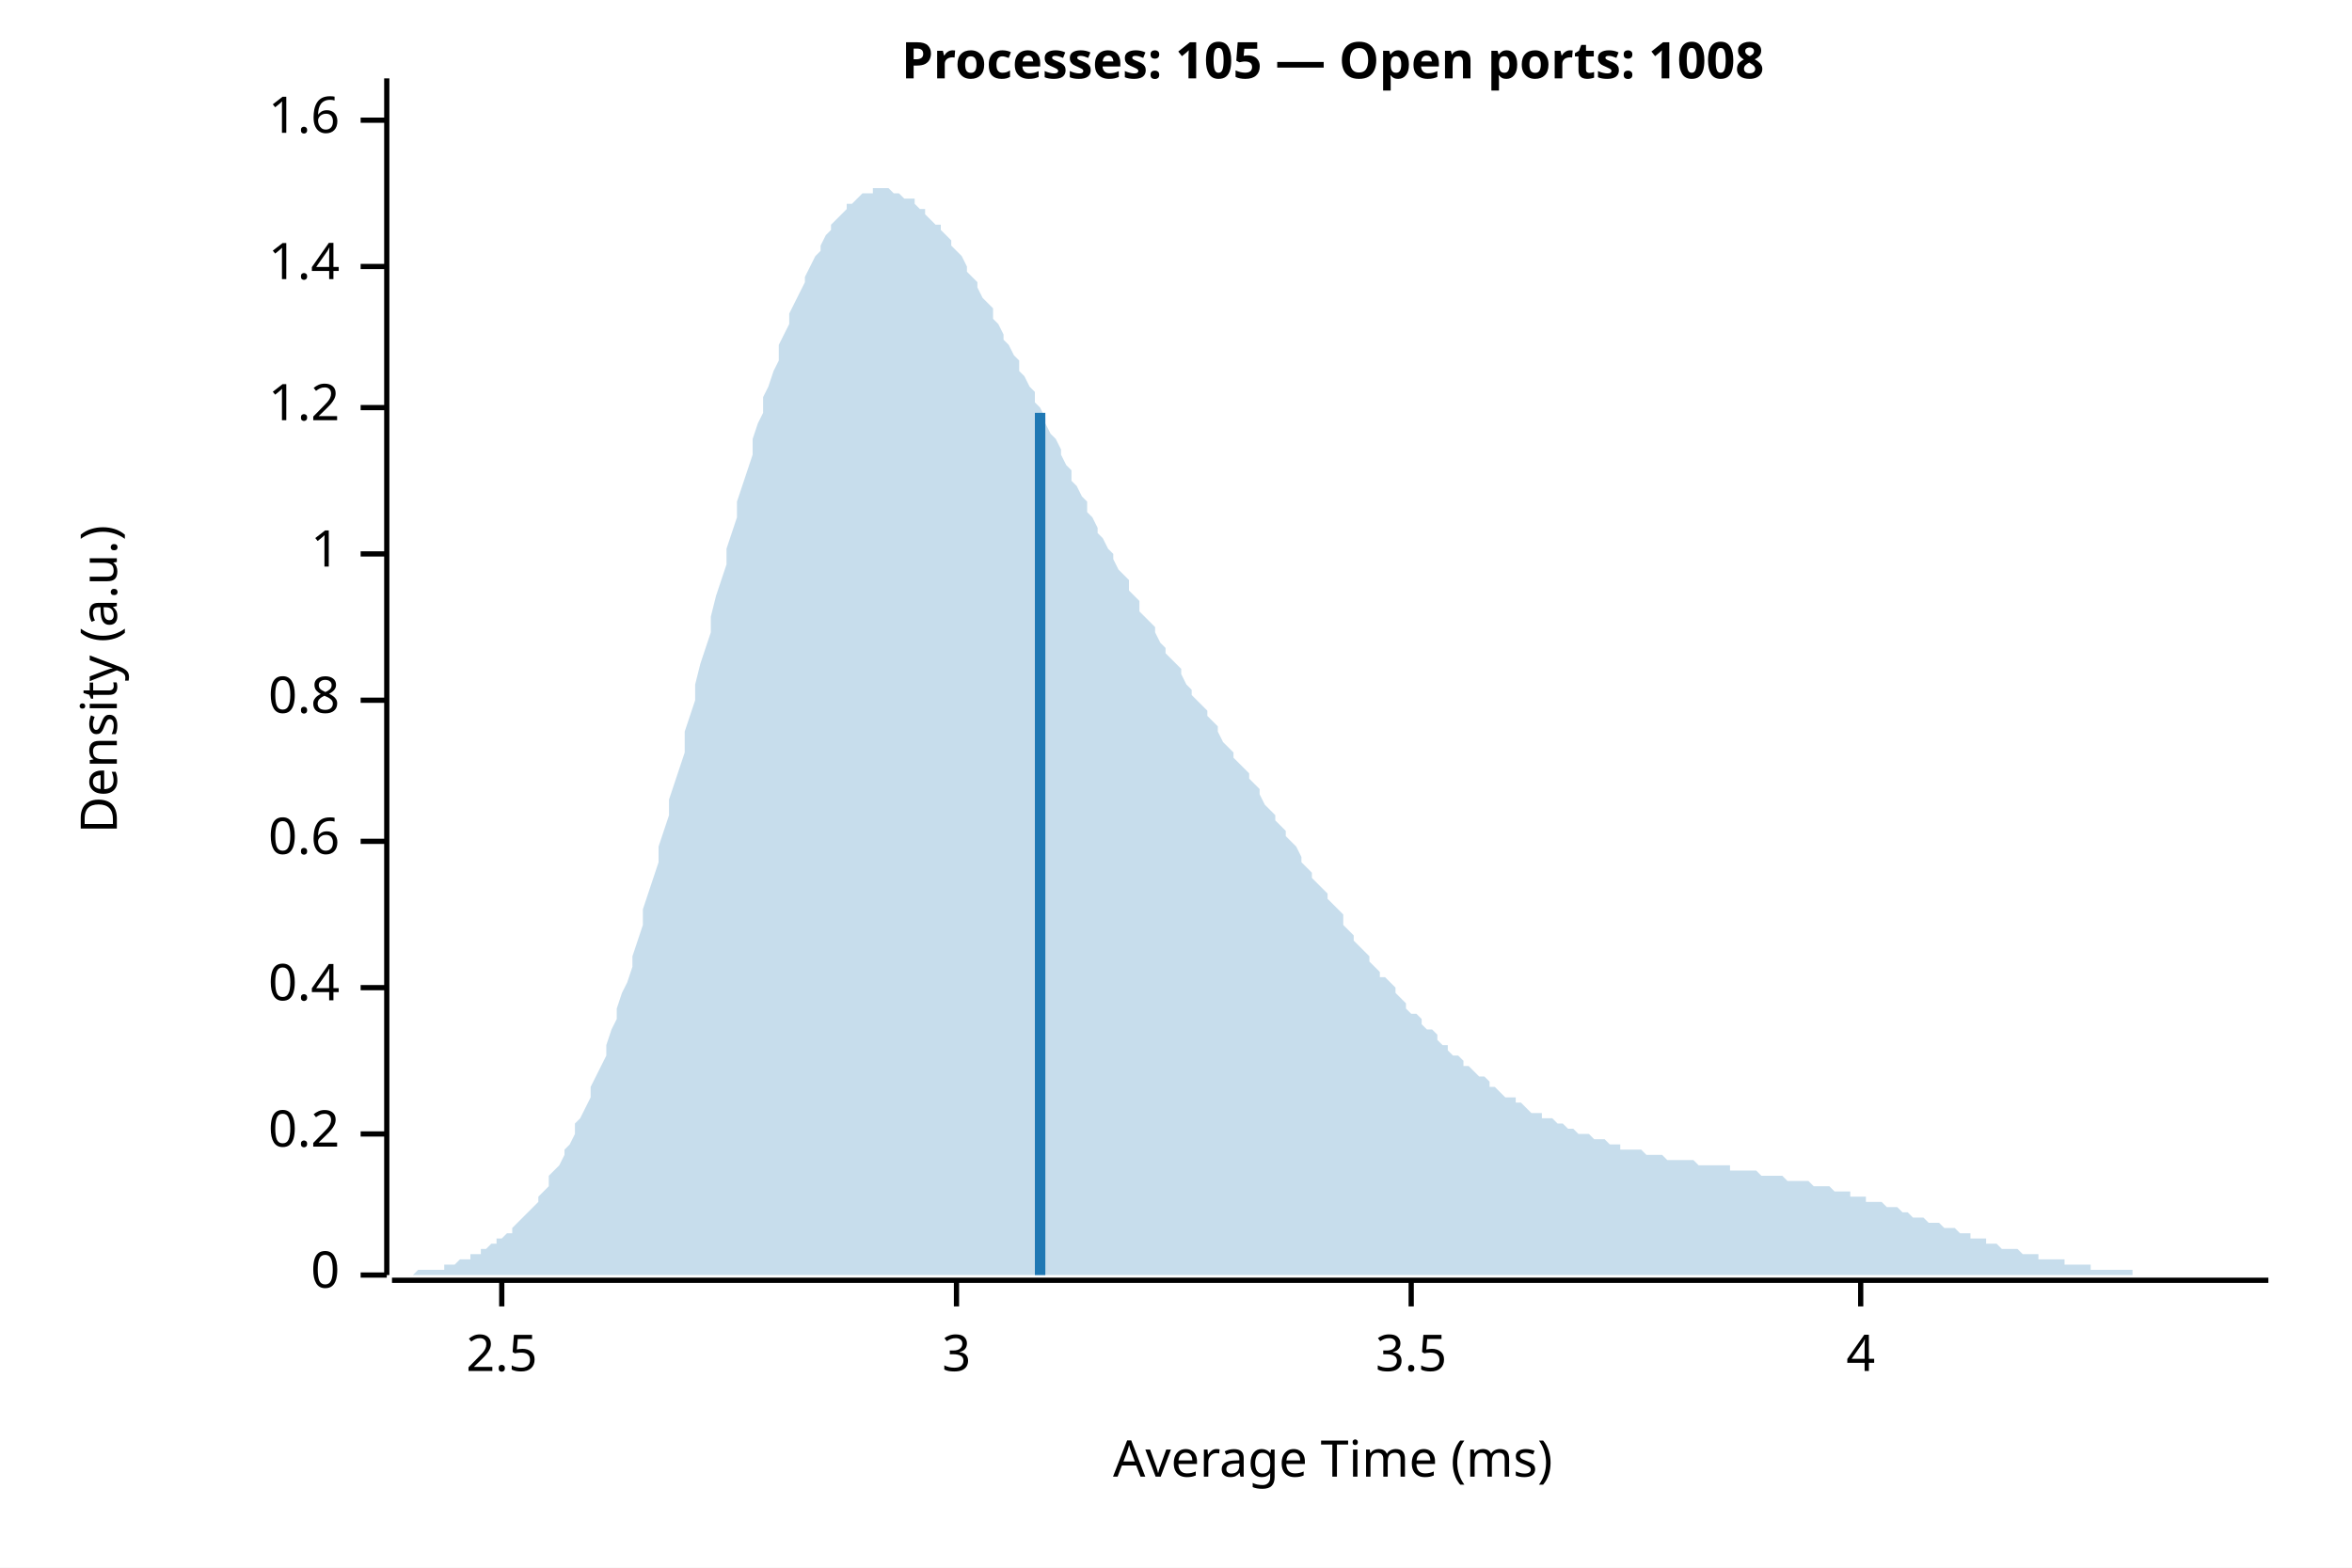
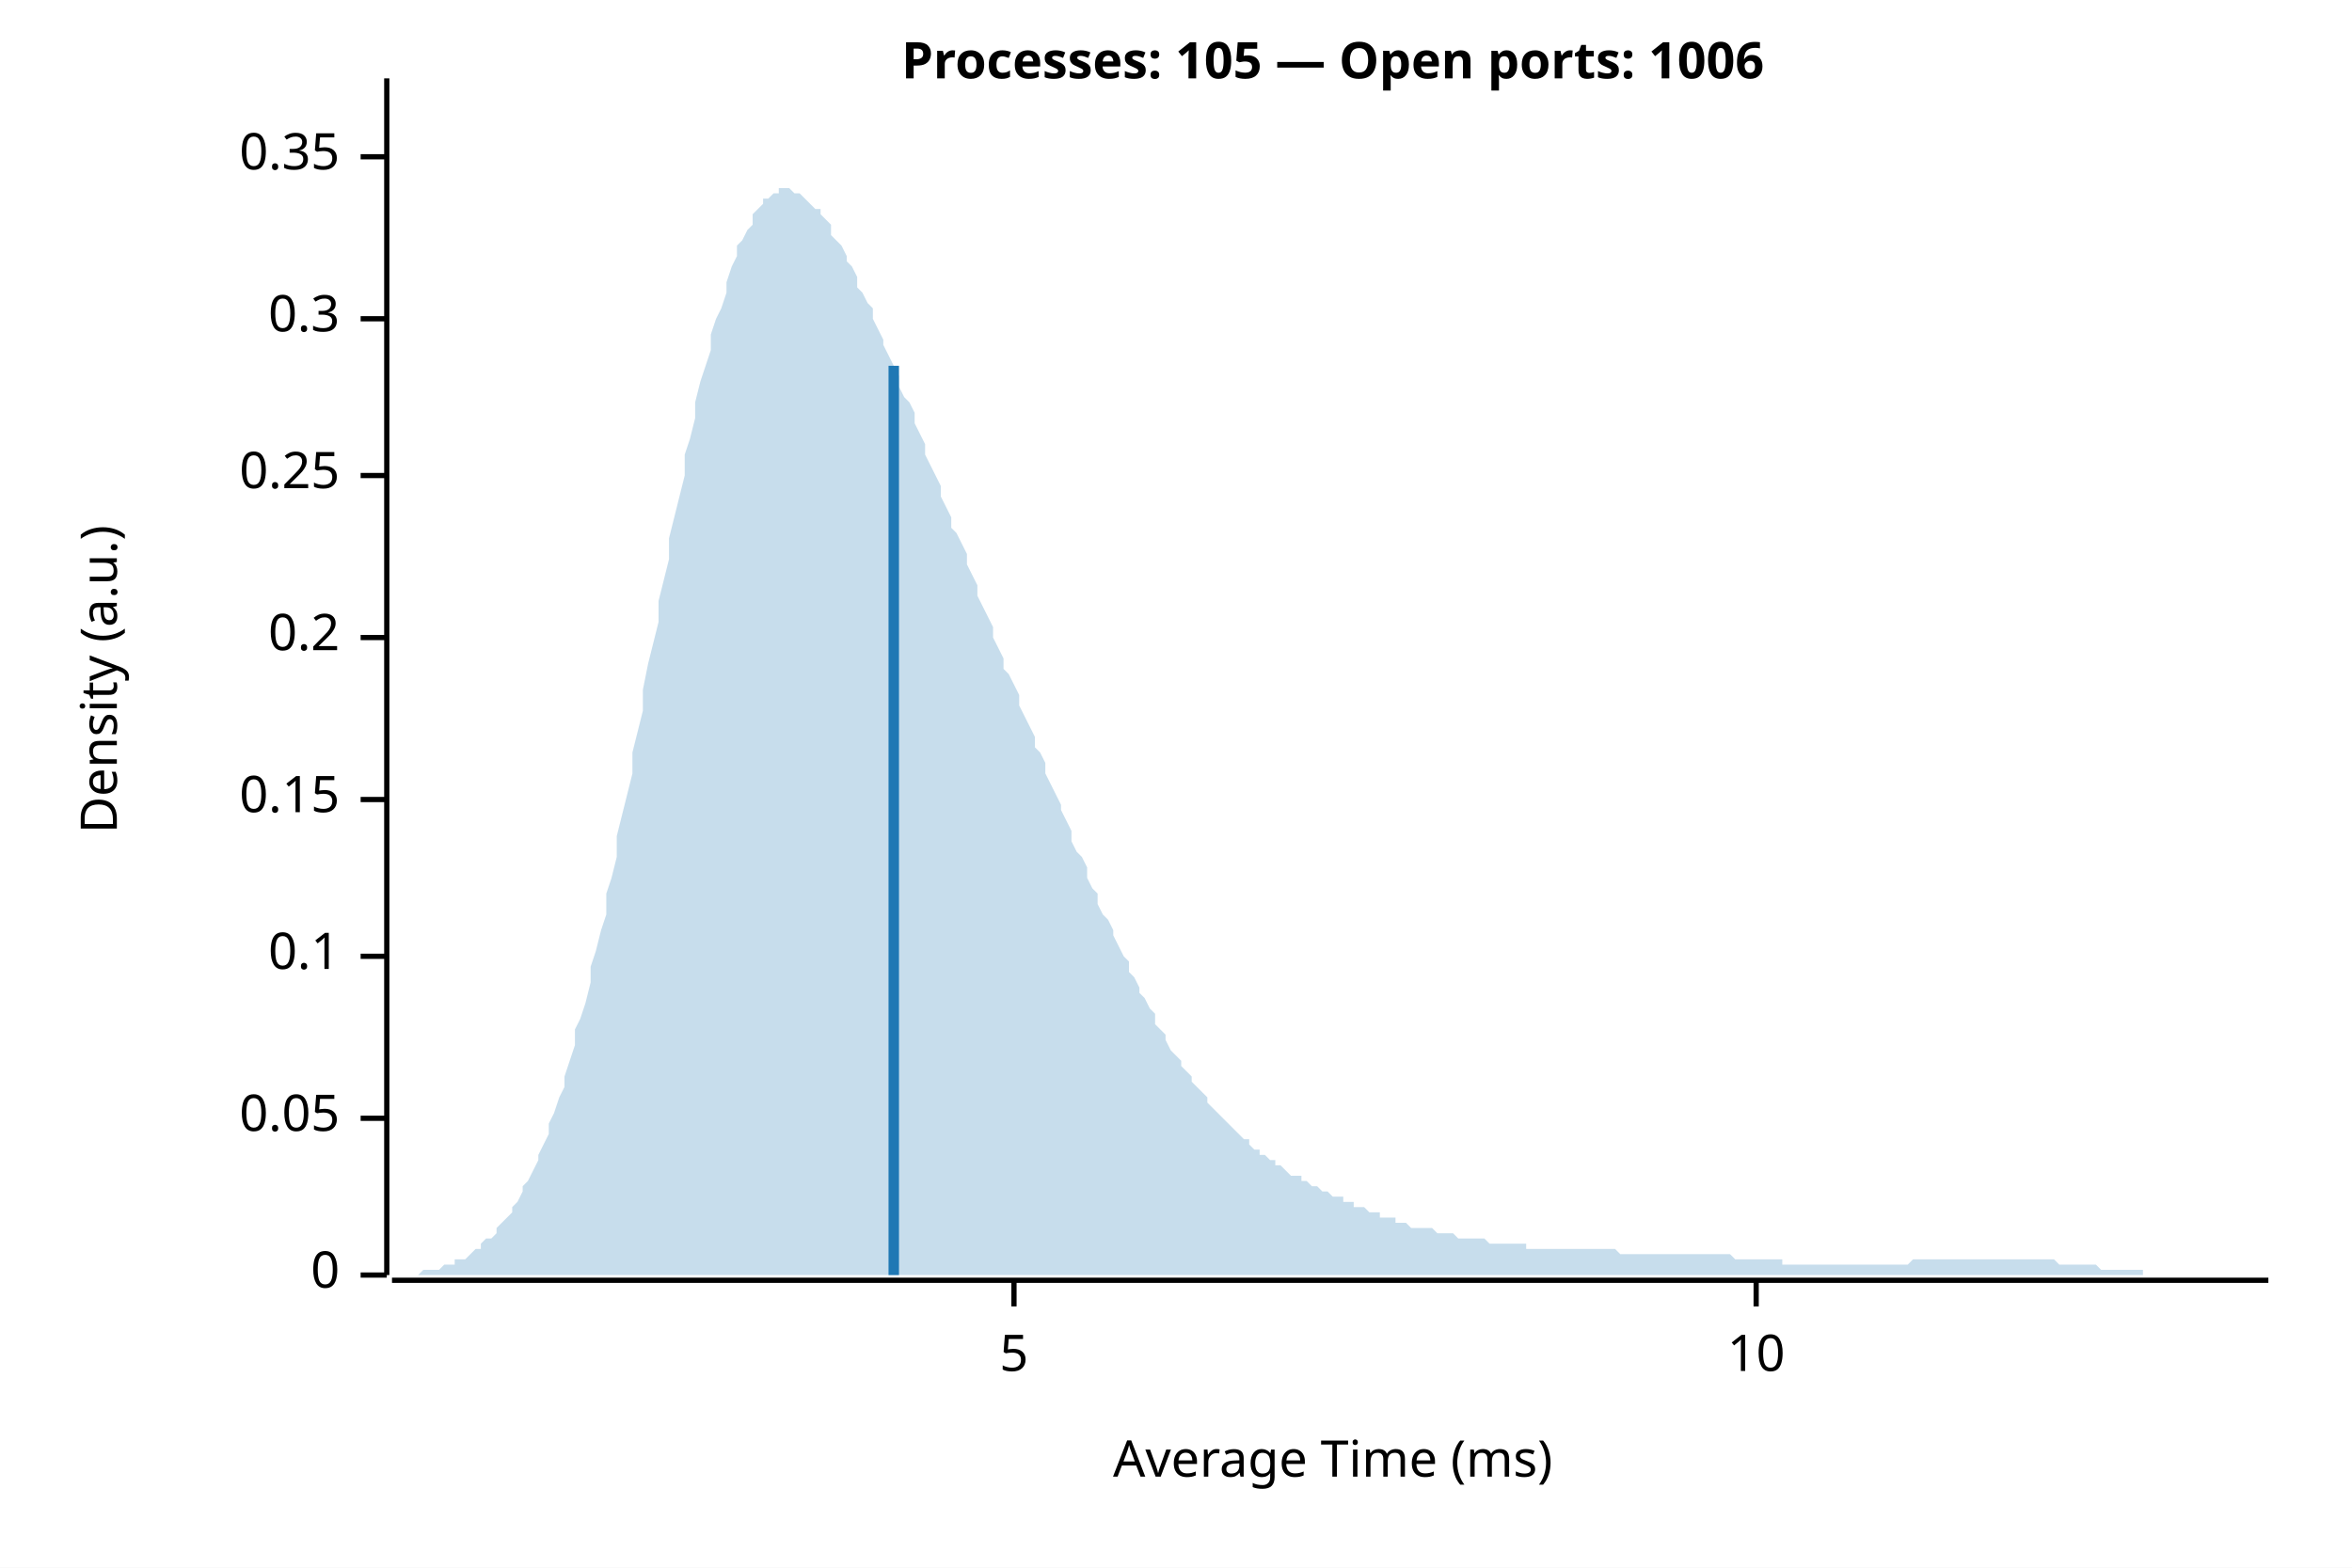
<svg xmlns="http://www.w3.org/2000/svg" width="450" height="300" viewBox="0 0 450 300">
  <rect width="100%" height="100%" fill="white" />
-   <text x="255" y="15" font-weight="bold" text-anchor="middle" font-family="sans-serif" font-size="9.677" opacity="1" fill="#000000">Processes: 105 — Open ports: 1008</text>
+   <text x="255" y="15" font-weight="bold" text-anchor="middle" font-family="sans-serif" font-size="9.677" opacity="1" fill="#000000">Processes: 105 — Open ports: 1006</text>
  <text x="15" y="130" dy="0.76em" text-anchor="middle" font-family="sans-serif" font-size="9.677" opacity="1" fill="#000000" transform="rotate(270, 15, 130)">
Density (a.u.)
</text>
  <text x="255" y="285" dy="-0.5ex" text-anchor="middle" font-family="sans-serif" font-size="9.677" opacity="1" fill="#000000">
Average Time (ms)
</text>
  <polyline fill="none" opacity="1" stroke="#000000" stroke-width="1" points="74,15 74,244 " />
  <text x="65" y="244" dy="0.5ex" text-anchor="end" font-family="sans-serif" font-size="9.677" opacity="1" fill="#000000">
0
</text>
  <polyline fill="none" opacity="1" stroke="#000000" stroke-width="1" points="69,244 74,244 " />
-   <text x="65" y="217" dy="0.5ex" text-anchor="end" font-family="sans-serif" font-size="9.677" opacity="1" fill="#000000">
+   <text x="65" y="214" dy="0.5ex" text-anchor="end" font-family="sans-serif" font-size="9.677" opacity="1" fill="#000000">
+ 0.05
+ </text>
+   <polyline fill="none" opacity="1" stroke="#000000" stroke-width="1" points="69,214 74,214 " />
+   <text x="65" y="183" dy="0.5ex" text-anchor="end" font-family="sans-serif" font-size="9.677" opacity="1" fill="#000000">
+ 0.1
+ </text>
+   <polyline fill="none" opacity="1" stroke="#000000" stroke-width="1" points="69,183 74,183 " />
+   <text x="65" y="153" dy="0.5ex" text-anchor="end" font-family="sans-serif" font-size="9.677" opacity="1" fill="#000000">
+ 0.15
+ </text>
+   <polyline fill="none" opacity="1" stroke="#000000" stroke-width="1" points="69,153 74,153 " />
+   <text x="65" y="122" dy="0.5ex" text-anchor="end" font-family="sans-serif" font-size="9.677" opacity="1" fill="#000000">
0.2
</text>
-   <polyline fill="none" opacity="1" stroke="#000000" stroke-width="1" points="69,217 74,217 " />
-   <text x="65" y="189" dy="0.5ex" text-anchor="end" font-family="sans-serif" font-size="9.677" opacity="1" fill="#000000">
- 0.4
+   <polyline fill="none" opacity="1" stroke="#000000" stroke-width="1" points="69,122 74,122 " />
+   <text x="65" y="91" dy="0.5ex" text-anchor="end" font-family="sans-serif" font-size="9.677" opacity="1" fill="#000000">
+ 0.25
</text>
-   <polyline fill="none" opacity="1" stroke="#000000" stroke-width="1" points="69,189 74,189 " />
-   <text x="65" y="161" dy="0.5ex" text-anchor="end" font-family="sans-serif" font-size="9.677" opacity="1" fill="#000000">
- 0.6
+   <polyline fill="none" opacity="1" stroke="#000000" stroke-width="1" points="69,91 74,91 " />
+   <text x="65" y="61" dy="0.5ex" text-anchor="end" font-family="sans-serif" font-size="9.677" opacity="1" fill="#000000">
+ 0.3
</text>
-   <polyline fill="none" opacity="1" stroke="#000000" stroke-width="1" points="69,161 74,161 " />
-   <text x="65" y="134" dy="0.5ex" text-anchor="end" font-family="sans-serif" font-size="9.677" opacity="1" fill="#000000">
- 0.8
+   <polyline fill="none" opacity="1" stroke="#000000" stroke-width="1" points="69,61 74,61 " />
+   <text x="65" y="30" dy="0.5ex" text-anchor="end" font-family="sans-serif" font-size="9.677" opacity="1" fill="#000000">
+ 0.35
</text>
-   <polyline fill="none" opacity="1" stroke="#000000" stroke-width="1" points="69,134 74,134 " />
-   <text x="65" y="106" dy="0.5ex" text-anchor="end" font-family="sans-serif" font-size="9.677" opacity="1" fill="#000000">
- 1
+   <polyline fill="none" opacity="1" stroke="#000000" stroke-width="1" points="69,30 74,30 " />
+   <polyline fill="none" opacity="1" stroke="#000000" stroke-width="1" points="75,245 434,245 " />
+   <text x="194" y="255" dy="0.76em" text-anchor="middle" font-family="sans-serif" font-size="9.677" opacity="1" fill="#000000">
+ 5
</text>
-   <polyline fill="none" opacity="1" stroke="#000000" stroke-width="1" points="69,106 74,106 " />
-   <text x="65" y="78" dy="0.5ex" text-anchor="end" font-family="sans-serif" font-size="9.677" opacity="1" fill="#000000">
- 1.2
+   <polyline fill="none" opacity="1" stroke="#000000" stroke-width="1" points="194,245 194,250 " />
+   <text x="336" y="255" dy="0.76em" text-anchor="middle" font-family="sans-serif" font-size="9.677" opacity="1" fill="#000000">
+ 10
</text>
-   <polyline fill="none" opacity="1" stroke="#000000" stroke-width="1" points="69,78 74,78 " />
-   <text x="65" y="51" dy="0.5ex" text-anchor="end" font-family="sans-serif" font-size="9.677" opacity="1" fill="#000000">
- 1.4
- </text>
-   <polyline fill="none" opacity="1" stroke="#000000" stroke-width="1" points="69,51 74,51 " />
-   <text x="65" y="23" dy="0.5ex" text-anchor="end" font-family="sans-serif" font-size="9.677" opacity="1" fill="#000000">
- 1.6
- </text>
-   <polyline fill="none" opacity="1" stroke="#000000" stroke-width="1" points="69,23 74,23 " />
-   <polyline fill="none" opacity="1" stroke="#000000" stroke-width="1" points="75,245 434,245 " />
-   <text x="96" y="255" dy="0.76em" text-anchor="middle" font-family="sans-serif" font-size="9.677" opacity="1" fill="#000000">
- 2.5
- </text>
-   <polyline fill="none" opacity="1" stroke="#000000" stroke-width="1" points="96,245 96,250 " />
-   <text x="183" y="255" dy="0.76em" text-anchor="middle" font-family="sans-serif" font-size="9.677" opacity="1" fill="#000000">
- 3
- </text>
-   <polyline fill="none" opacity="1" stroke="#000000" stroke-width="1" points="183,245 183,250 " />
-   <text x="270" y="255" dy="0.76em" text-anchor="middle" font-family="sans-serif" font-size="9.677" opacity="1" fill="#000000">
- 3.5
- </text>
-   <polyline fill="none" opacity="1" stroke="#000000" stroke-width="1" points="270,245 270,250 " />
-   <text x="356" y="255" dy="0.76em" text-anchor="middle" font-family="sans-serif" font-size="9.677" opacity="1" fill="#000000">
- 4
- </text>
-   <polyline fill="none" opacity="1" stroke="#000000" stroke-width="1" points="356,245 356,250 " />
-   <polygon opacity="0.25" fill="#1F78B4" points="75,244 75,244 76,244 77,244 77,244 78,244 79,244 80,243 80,243 81,243 82,243 82,243 83,243 84,243 85,243 85,242 86,242 87,242 87,242 88,241 89,241 90,241 90,240 91,240 92,240 92,239 93,239 94,238 95,238 95,237 96,237 97,236 98,236 98,235 99,234 100,233 100,233 101,232 102,231 103,230 103,229 104,228 105,227 105,225 106,224 107,223 108,221 108,220 109,219 110,217 110,215 111,214 112,212 113,210 113,208 114,206 115,204 116,202 116,200 117,197 118,195 118,193 119,190 120,188 121,185 121,183 122,180 123,177 123,174 124,171 125,168 126,165 126,162 127,159 128,156 128,153 129,150 130,147 131,144 131,140 132,137 133,134 133,131 134,127 135,124 136,121 136,118 137,114 138,111 139,108 139,105 140,102 141,99 141,96 142,93 143,90 144,87 144,84 145,81 146,79 146,76 147,74 148,71 149,69 149,66 150,64 151,62 151,60 152,58 153,56 154,54 154,53 155,51 156,49 157,48 157,47 158,45 159,44 159,43 160,42 161,41 162,40 162,39 163,39 164,38 164,38 165,37 166,37 167,37 167,36 168,36 169,36 169,36 170,36 171,37 172,37 172,37 173,38 174,38 175,38 175,39 176,40 177,40 177,41 178,42 179,43 180,43 180,44 181,45 182,46 182,47 183,48 184,49 185,51 185,52 186,53 187,54 187,55 188,57 189,58 190,59 190,61 191,62 192,64 192,65 193,66 194,68 195,69 195,71 196,72 197,74 198,75 198,77 199,78 200,80 200,81 201,83 202,84 203,86 203,87 204,89 205,90 205,92 206,93 207,95 208,96 208,98 209,99 210,101 210,102 211,103 212,105 213,106 213,107 214,109 215,110 216,111 216,113 217,114 218,115 218,117 219,118 220,119 221,120 221,121 222,123 223,124 223,125 224,126 225,127 226,128 226,129 227,131 228,132 228,133 229,134 230,135 231,136 231,137 232,138 233,139 233,140 234,142 235,143 236,144 236,145 237,146 238,147 239,148 239,149 240,150 241,151 241,152 242,154 243,155 244,156 244,157 245,158 246,159 246,160 247,161 248,162 249,164 249,165 250,166 251,167 251,168 252,169 253,170 254,171 254,172 255,173 256,174 257,175 257,177 258,178 259,179 259,180 260,181 261,182 262,183 262,184 263,185 264,186 264,187 265,187 266,188 267,189 267,190 268,191 269,192 269,193 270,194 271,194 272,195 272,196 273,197 274,197 275,198 275,199 276,200 277,200 277,201 278,202 279,202 280,203 280,204 281,204 282,205 282,205 283,206 284,206 285,207 285,208 286,208 287,209 287,209 288,210 289,210 290,210 290,211 291,211 292,212 292,212 293,213 294,213 295,213 295,214 296,214 297,214 298,215 298,215 299,215 300,216 300,216 301,216 302,217 303,217 303,217 304,217 305,218 305,218 306,218 307,218 308,219 308,219 309,219 310,219 310,220 311,220 312,220 313,220 313,220 314,220 315,221 316,221 316,221 317,221 318,221 318,221 319,222 320,222 321,222 321,222 322,222 323,222 323,222 324,222 325,223 326,223 326,223 327,223 328,223 328,223 329,223 330,223 331,223 331,224 332,224 333,224 333,224 334,224 335,224 336,224 336,224 337,225 338,225 339,225 339,225 340,225 341,225 341,225 342,226 343,226 344,226 344,226 345,226 346,226 346,226 347,227 348,227 349,227 349,227 350,227 351,228 351,228 352,228 353,228 354,228 354,229 355,229 356,229 357,229 357,230 358,230 359,230 359,230 360,230 361,231 362,231 362,231 363,231 364,232 364,232 365,232 366,233 367,233 367,233 368,233 369,234 369,234 370,234 371,234 372,235 372,235 373,235 374,235 375,236 375,236 376,236 377,236 377,237 378,237 379,237 380,237 380,238 381,238 382,238 382,238 383,239 384,239 385,239 385,239 386,239 387,240 387,240 388,240 389,240 390,240 390,241 391,241 392,241 392,241 393,241 394,241 395,241 395,242 396,242 397,242 398,242 398,242 399,242 400,242 400,243 401,243 402,243 403,243 403,243 404,243 405,243 405,243 406,243 407,243 408,243 408,244 409,244 410,244 410,244 411,244 412,244 413,244 413,244 414,244 415,244 416,244 416,244 417,244 418,244 418,244 419,244 420,244 421,244 421,244 422,244 423,244 423,244 424,244 425,244 426,244 426,244 427,244 428,244 428,244 429,244 430,244 431,244 431,244 432,244 433,244 434,244 434,244 75,244 " />
-   <polyline fill="none" opacity="1" stroke="#1F78B4" stroke-width="2" points="199,244 199,79 " />
+   <polyline fill="none" opacity="1" stroke="#000000" stroke-width="1" points="336,245 336,250 " />
+   <polygon opacity="0.25" fill="#1F78B4" points="75,244 75,244 76,244 77,244 77,244 78,244 79,244 80,244 80,244 81,243 82,243 82,243 83,243 84,243 85,242 85,242 86,242 87,242 87,241 88,241 89,241 90,240 90,240 91,239 92,239 92,238 93,237 94,237 95,236 95,235 96,234 97,233 98,232 98,231 99,230 100,228 100,227 101,226 102,224 103,222 103,221 104,219 105,217 105,215 106,213 107,210 108,208 108,206 109,203 110,200 110,197 111,195 112,192 113,188 113,185 114,182 115,178 116,175 116,171 117,168 118,164 118,160 119,156 120,152 121,148 121,144 122,140 123,136 123,132 124,127 125,123 126,119 126,115 127,111 128,107 128,103 129,99 130,95 131,91 131,87 132,84 133,80 133,77 134,73 135,70 136,67 136,64 137,61 138,59 139,56 139,54 140,51 141,49 141,47 142,46 143,44 144,43 144,41 145,40 146,39 146,38 147,38 148,37 149,37 149,36 150,36 151,36 151,36 152,37 153,37 154,38 154,38 155,39 156,40 157,40 157,41 158,42 159,43 159,45 160,46 161,47 162,49 162,50 163,51 164,53 164,55 165,56 166,58 167,59 167,61 168,63 169,65 169,66 170,68 171,70 172,72 172,74 173,76 174,77 175,79 175,81 176,83 177,85 177,87 178,89 179,91 180,93 180,95 181,97 182,99 182,101 183,102 184,104 185,106 185,108 186,110 187,112 187,114 188,116 189,118 190,120 190,122 191,124 192,126 192,128 193,129 194,131 195,133 195,135 196,137 197,139 198,141 198,143 199,144 200,146 200,148 201,150 202,152 203,154 203,155 204,157 205,159 205,161 206,163 207,164 208,166 208,168 209,170 210,171 210,173 211,175 212,176 213,178 213,179 214,181 215,183 216,184 216,186 217,187 218,189 218,190 219,191 220,193 221,194 221,196 222,197 223,198 223,199 224,201 225,202 226,203 226,204 227,205 228,206 228,207 229,208 230,209 231,210 231,211 232,212 233,213 233,213 234,214 235,215 236,216 236,216 237,217 238,218 239,218 239,219 240,220 241,220 241,221 242,221 243,222 244,222 244,223 245,223 246,224 246,224 247,225 248,225 249,225 249,226 250,226 251,227 251,227 252,227 253,228 254,228 254,228 255,229 256,229 257,229 257,230 258,230 259,230 259,231 260,231 261,231 262,232 262,232 263,232 264,232 264,233 265,233 266,233 267,233 267,234 268,234 269,234 269,234 270,235 271,235 272,235 272,235 273,235 274,235 275,236 275,236 276,236 277,236 277,236 278,236 279,237 280,237 280,237 281,237 282,237 282,237 283,237 284,237 285,238 285,238 286,238 287,238 287,238 288,238 289,238 290,238 290,238 291,238 292,238 292,239 293,239 294,239 295,239 295,239 296,239 297,239 298,239 298,239 299,239 300,239 300,239 301,239 302,239 303,239 303,239 304,239 305,239 305,239 306,239 307,239 308,239 308,239 309,239 310,240 310,240 311,240 312,240 313,240 313,240 314,240 315,240 316,240 316,240 317,240 318,240 318,240 319,240 320,240 321,240 321,240 322,240 323,240 323,240 324,240 325,240 326,240 326,240 327,240 328,240 328,240 329,240 330,240 331,240 331,240 332,241 333,241 333,241 334,241 335,241 336,241 336,241 337,241 338,241 339,241 339,241 340,241 341,241 341,242 342,242 343,242 344,242 344,242 345,242 346,242 346,242 347,242 348,242 349,242 349,242 350,242 351,242 351,242 352,242 353,242 354,242 354,242 355,242 356,242 357,242 357,242 358,242 359,242 359,242 360,242 361,242 362,242 362,242 363,242 364,242 364,242 365,242 366,241 367,241 367,241 368,241 369,241 369,241 370,241 371,241 372,241 372,241 373,241 374,241 375,241 375,241 376,241 377,241 377,241 378,241 379,241 380,241 380,241 381,241 382,241 382,241 383,241 384,241 385,241 385,241 386,241 387,241 387,241 388,241 389,241 390,241 390,241 391,241 392,241 392,241 393,241 394,242 395,242 395,242 396,242 397,242 398,242 398,242 399,242 400,242 400,242 401,242 402,243 403,243 403,243 404,243 405,243 405,243 406,243 407,243 408,243 408,243 409,243 410,243 410,244 411,244 412,244 413,244 413,244 414,244 415,244 416,244 416,244 417,244 418,244 418,244 419,244 420,244 421,244 421,244 422,244 423,244 423,244 424,244 425,244 426,244 426,244 427,244 428,244 428,244 429,244 430,244 431,244 431,244 432,244 433,244 434,244 434,244 75,244 " />
+   <polyline fill="none" opacity="1" stroke="#1F78B4" stroke-width="2" points="171,244 171,70 " />
</svg>
